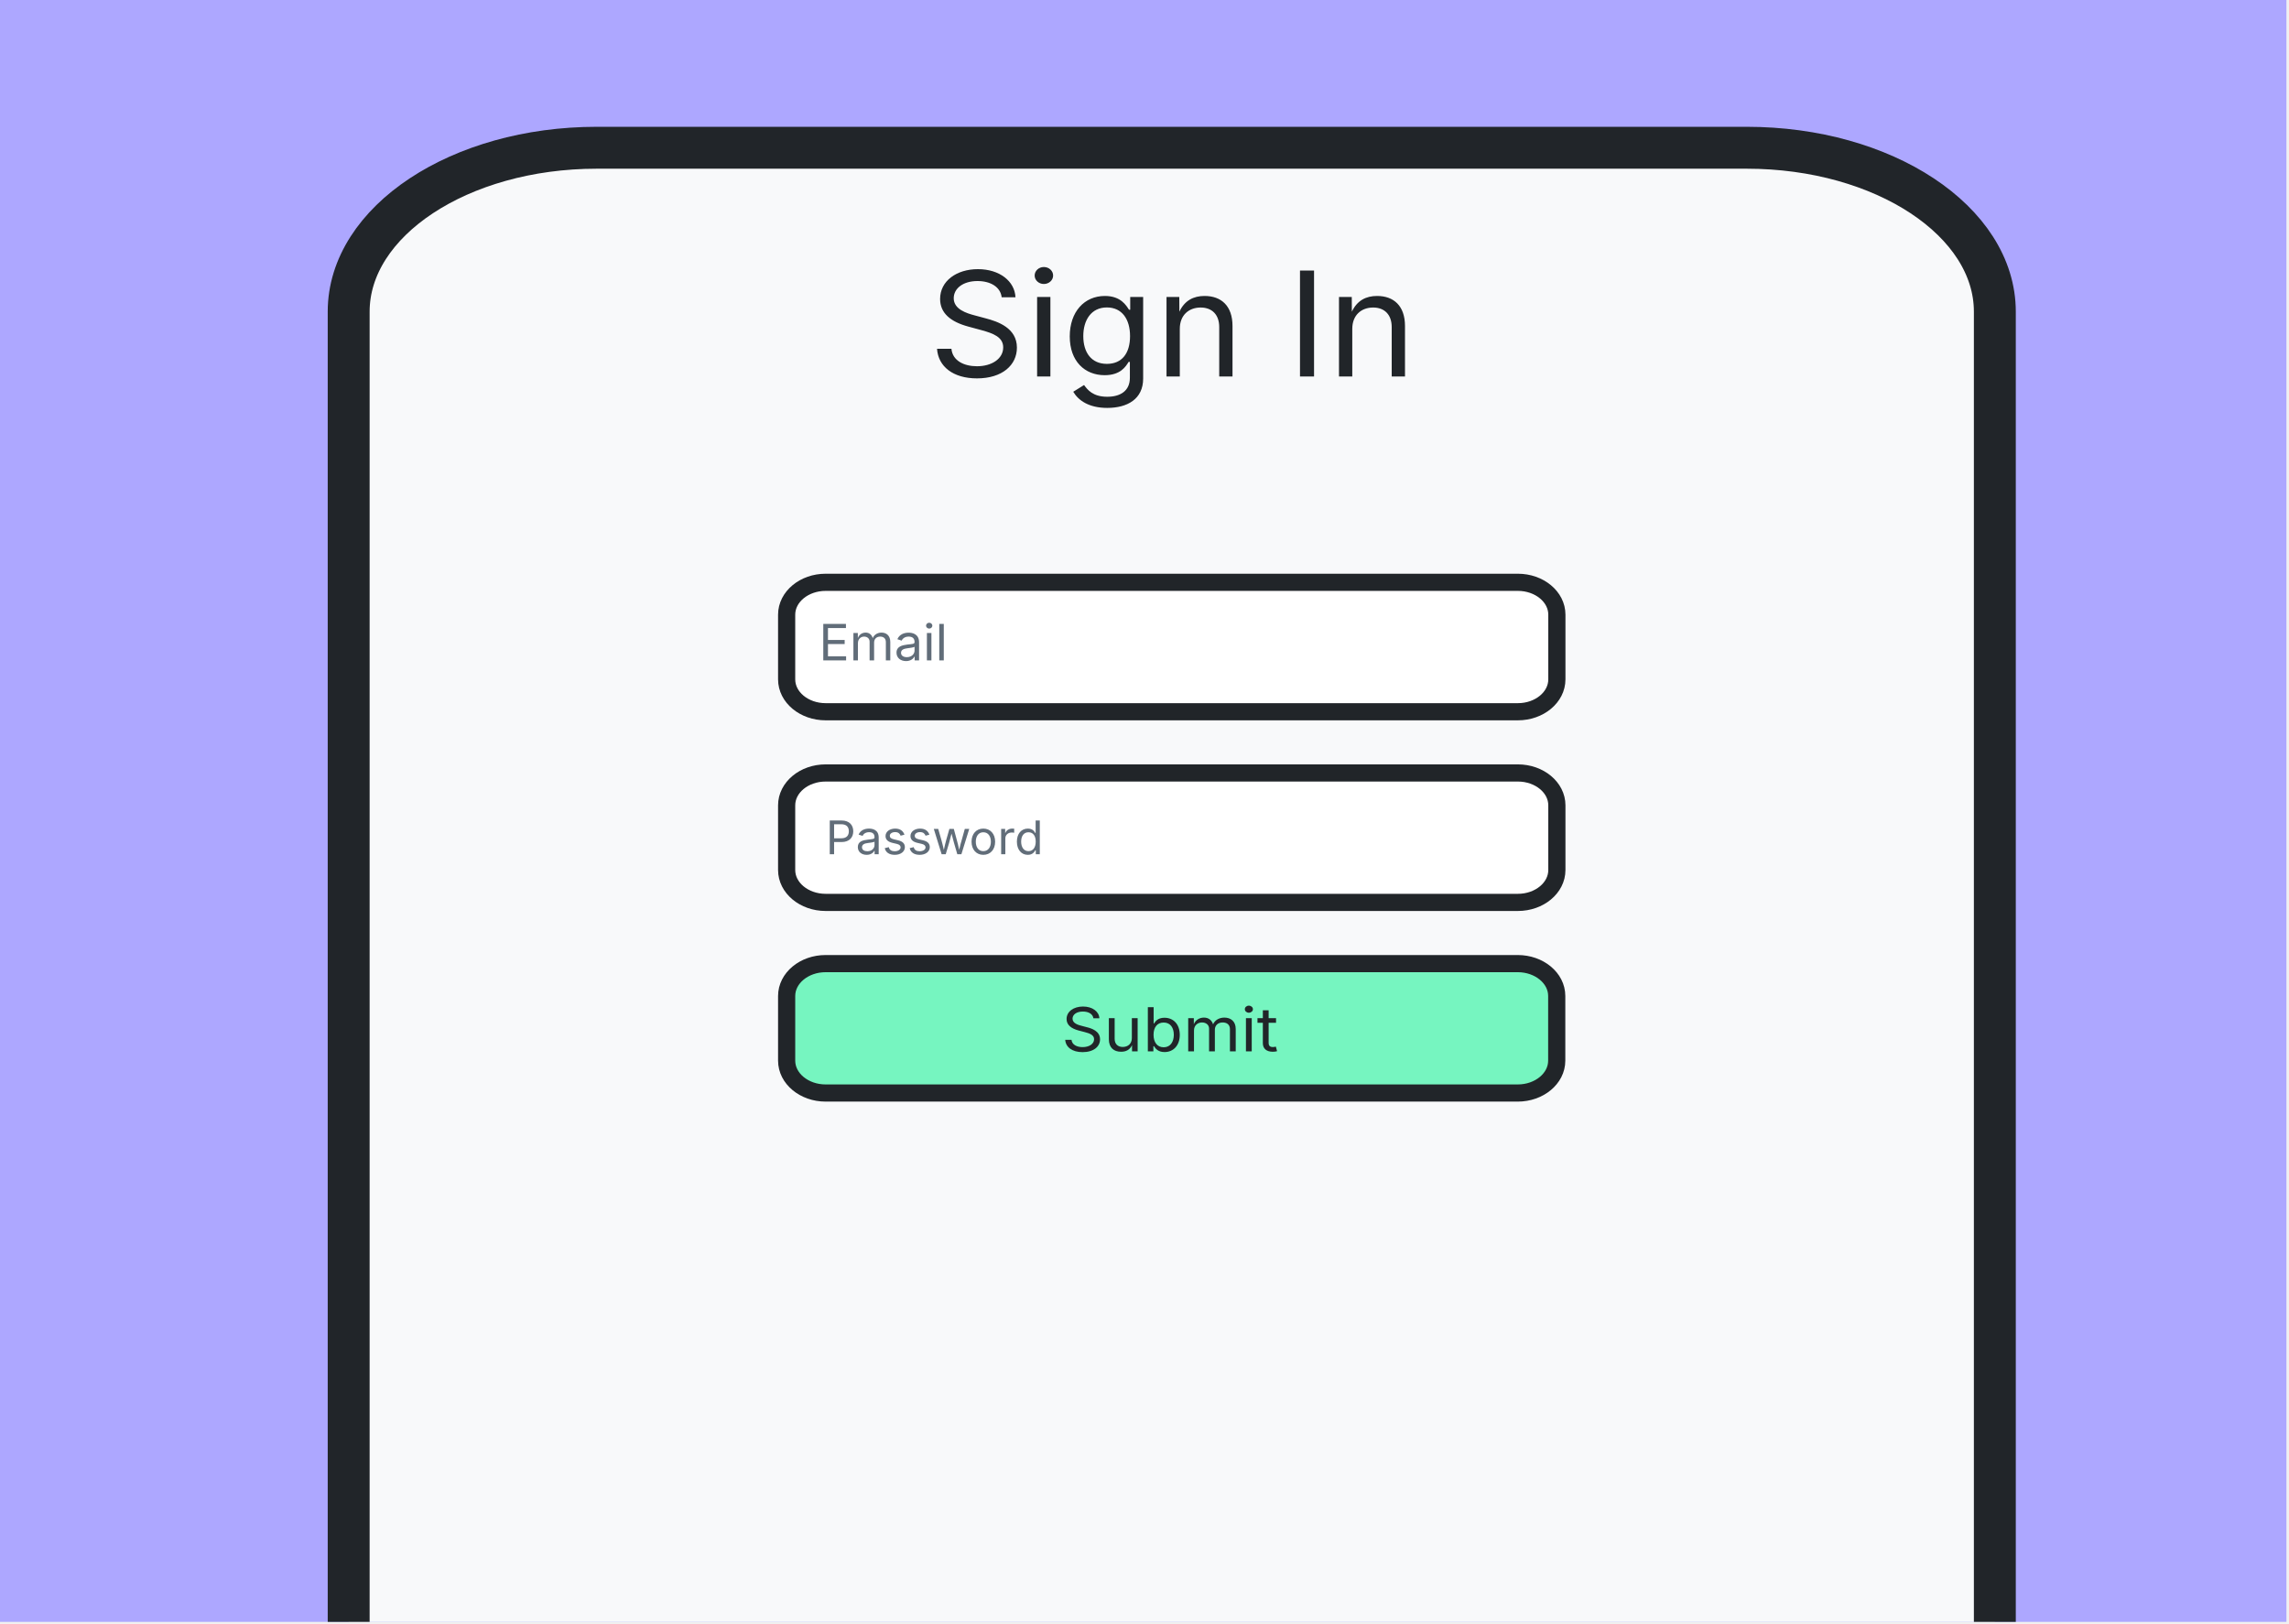
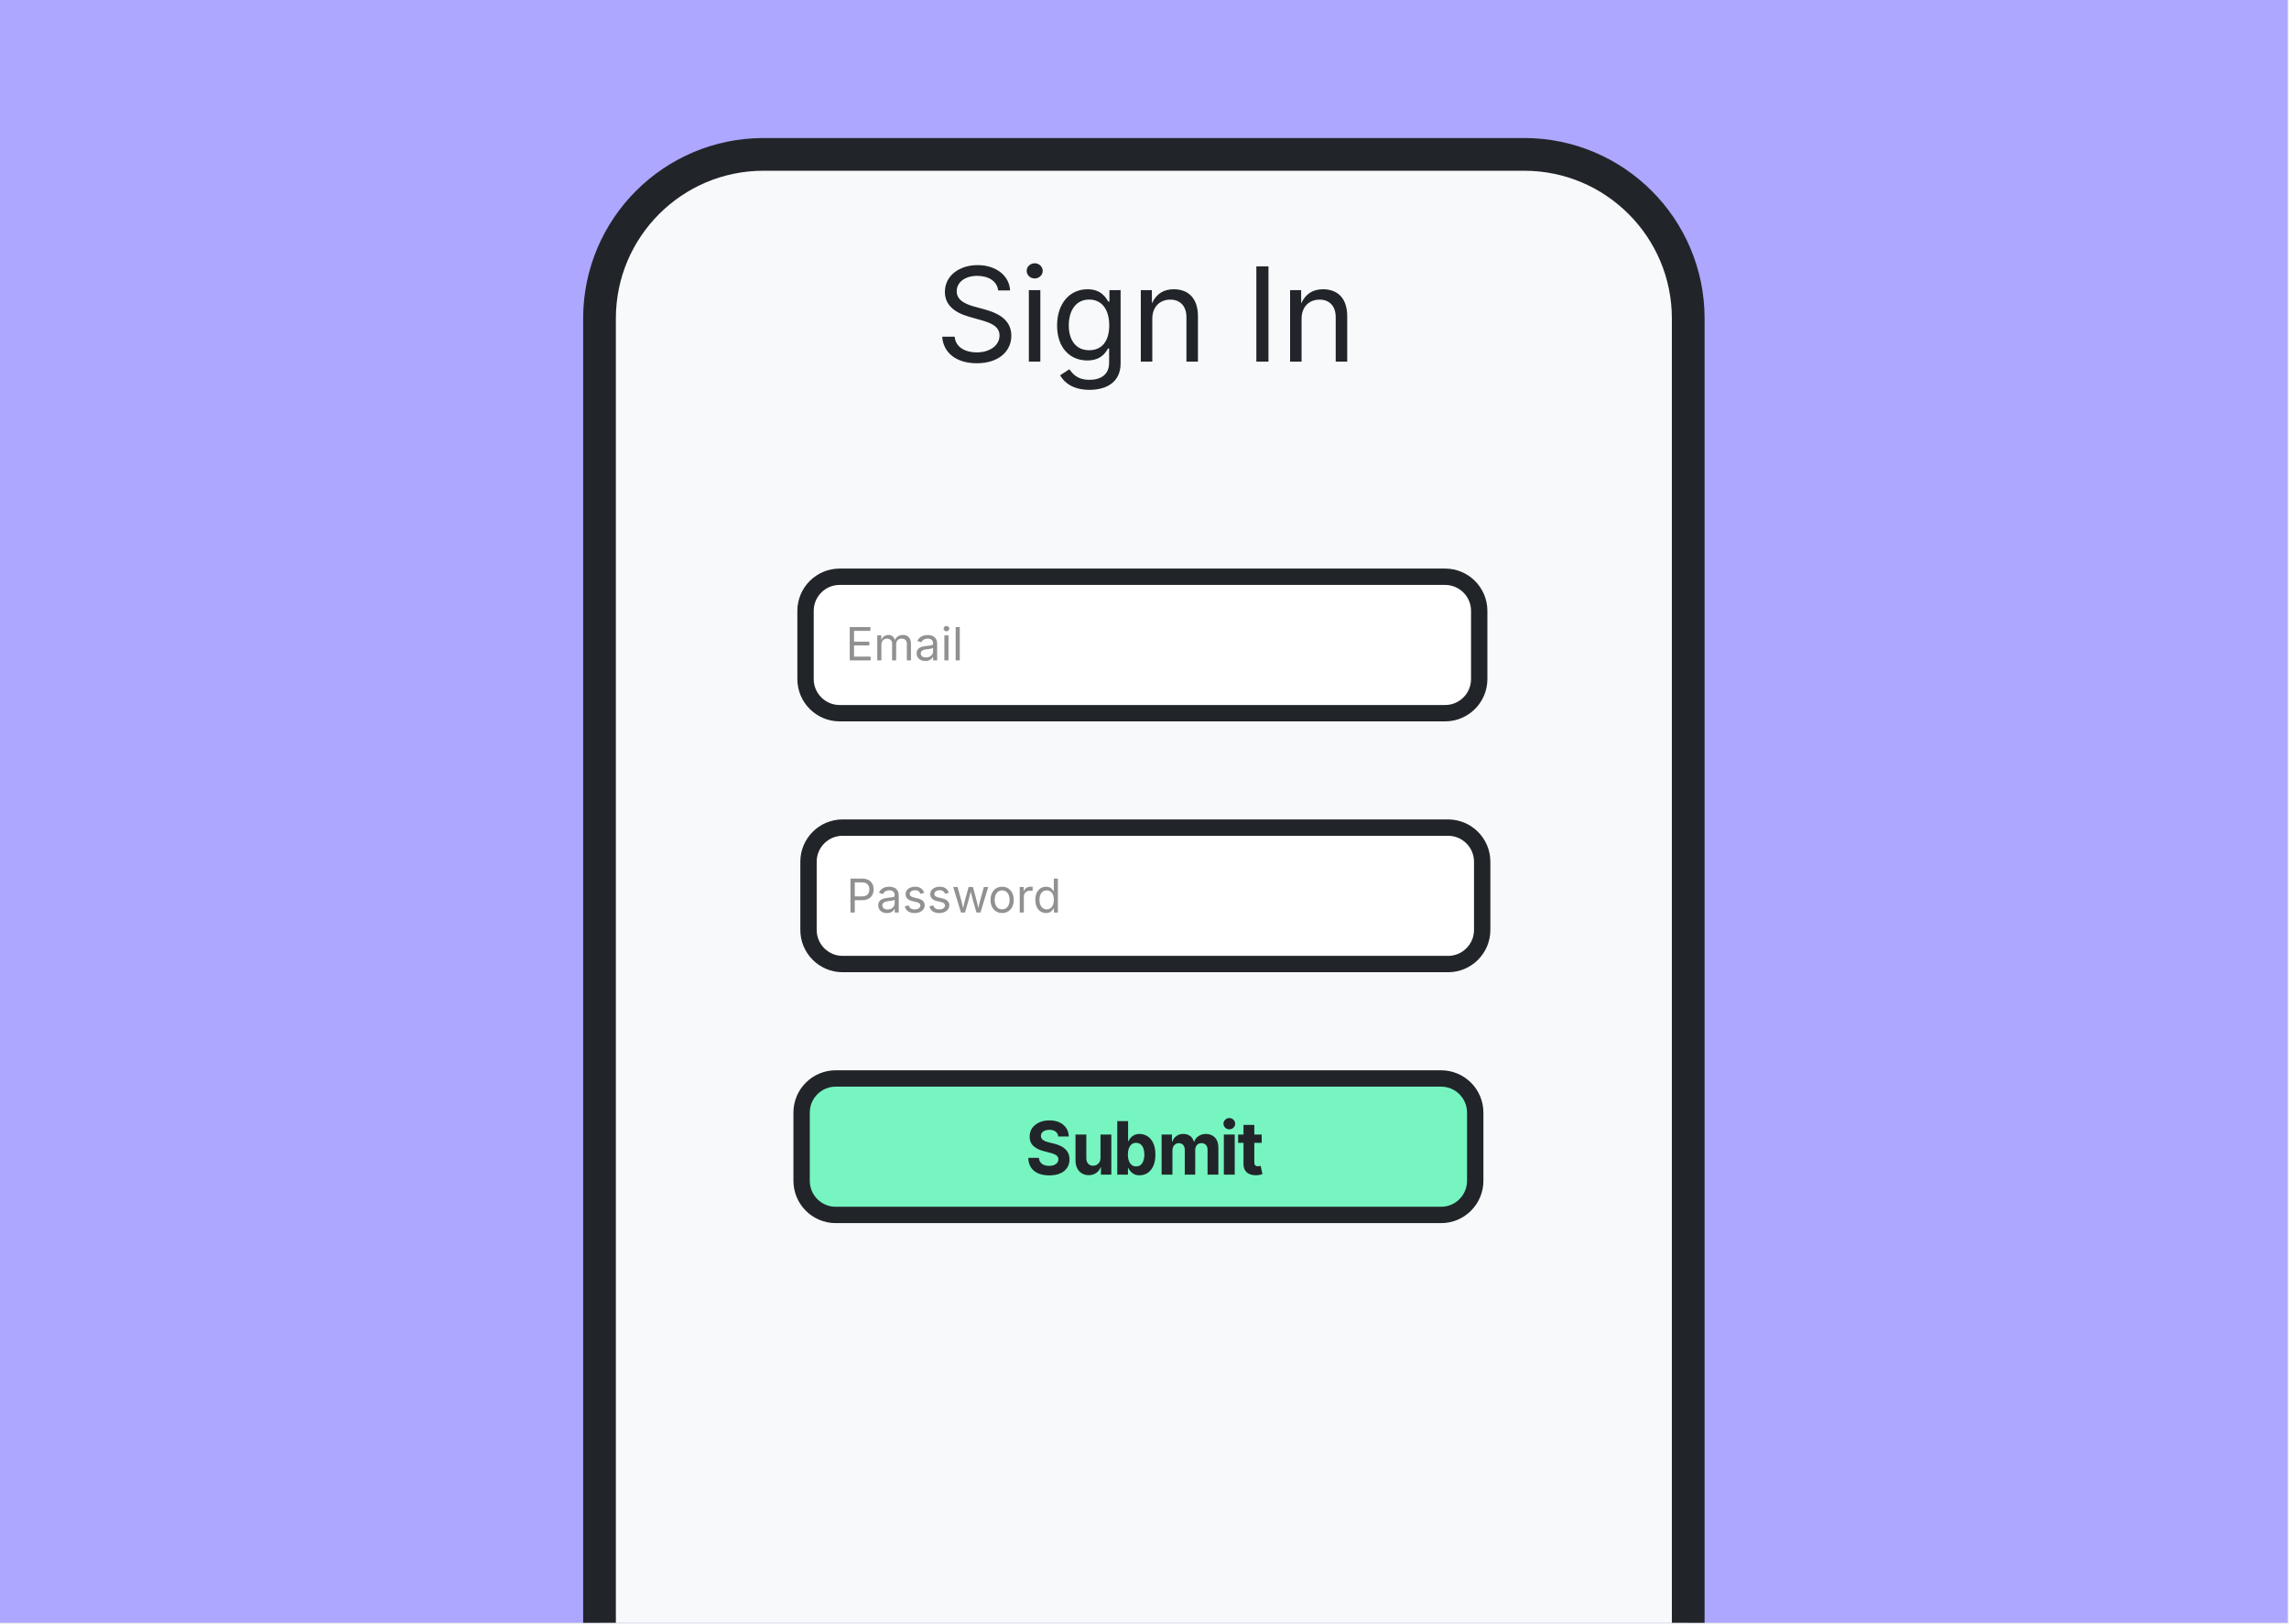
- <svg xmlns="http://www.w3.org/2000/svg" width="100%" height="100%" viewBox="0 0 420 298" version="1.1" xml:space="preserve" style="fill-rule:evenodd;clip-rule:evenodd;stroke-linecap:round;stroke-linejoin:round;stroke-miterlimit:1.5;">
-   <rect id="Artboard1" x="0" y="0" width="419.528" height="297.638" style="fill:none;" />
+ <svg xmlns="http://www.w3.org/2000/svg" width="100%" height="100%" viewBox="0 0 1749 1241" version="1.1" xml:space="preserve" style="fill-rule:evenodd;clip-rule:evenodd;stroke-linecap:round;stroke-linejoin:round;stroke-miterlimit:1.5;">
+   <rect id="Artboard2" x="0" y="0" width="1748.03" height="1240.16" style="fill:none;" />
  <clipPath id="_clip1">
-     <rect x="0" y="0" width="419.528" height="297.638" />
+     <rect id="Artboard21" x="0" y="0" width="1748.03" height="1240.16" />
  </clipPath>
  <g clip-path="url(#_clip1)">
+     <rect id="Artboard1" x="0" y="0" width="1748.03" height="1240.16" style="fill:none;" />
    <g>
-       <rect x="0" y="0" width="419.528" height="297.639" style="fill:#ada7ff;" />
      <g>
-         <path d="M366.026,57.198c0,-16.603 -20.393,-30.083 -45.512,-30.083l-211.025,0c-25.119,0 -45.512,13.48 -45.512,30.083l-0,241.469c-0,16.604 20.393,30.083 45.512,30.083l211.025,0c25.119,0 45.512,-13.479 45.512,-30.083l0,-241.469Z" style="fill:#f8f9fa;stroke:#212529;stroke-width:7.69px;" />
-       </g>
-       <g>
+         <rect x="0" y="0" width="1748.03" height="1240.16" style="fill:#ada7ff;" />
+         <g>
+           <path d="M1289.95,243.326c0,-69.179 -56.165,-125.345 -125.345,-125.345l-581.182,0c-69.179,0 -125.344,56.166 -125.344,125.345l0,1006.12c0,69.18 56.165,125.345 125.344,125.345l581.182,0c69.18,0 125.345,-56.165 125.345,-125.345l0,-1006.12Z" style="fill:#f8f9fa;stroke:#212529;stroke-width:25px;" />
+         </g>
+         <g>
+           <g>
+             <text x="714.255px" y="276.34px" style="font-family:'Inter-Regular_Bold', 'Inter', sans-serif;font-size:100px;fill:#212529;">Sign In</text>
+           </g>
+         </g>
        <g>
          <g>
            <g>
-               <path d="M285.664,112.802c0,-3.278 -3.207,-5.939 -7.157,-5.939l-127.011,0c-3.95,0 -7.157,2.661 -7.157,5.939l-0,11.878c-0,3.277 3.207,5.938 7.157,5.938l127.011,0c3.95,0 7.157,-2.661 7.157,-5.938l0,-11.878Z" style="fill:#fff;stroke:#212529;stroke-width:3.15px;" />
-               <g transform="matrix(1,0,0,0.981527,2.84217e-14,2.2389)">
-                 <text x="150.233px" y="121.199px" style="font-family:'Inter-Regular', 'Inter', sans-serif;font-size:9.38px;fill:#616d79;">Email</text>
+               <g>
+                 <path d="M1130.25,466.83c-0,-14.387 -11.681,-26.068 -26.068,-26.068l-462.611,0c-14.387,0 -26.068,11.681 -26.068,26.068l-0,52.136c-0,14.388 11.681,26.069 26.068,26.069l462.611,0c14.387,0 26.068,-11.681 26.068,-26.069l-0,-52.136Z" style="fill:#fff;stroke:#212529;stroke-width:12.5px;" />
+                 <g transform="matrix(1,0,0,0.981527,0,9.32299)">
+                   <text x="646.14px" y="504.686px" style="font-family:'Inter-Regular', 'Inter', sans-serif;font-size:35.659px;fill:#919191;">Email</text>
+                 </g>
              </g>
            </g>
-             <g>
-               <path d="M285.664,147.79c0,-3.278 -3.207,-5.939 -7.157,-5.939l-127.011,-0c-3.95,-0 -7.157,2.661 -7.157,5.939l-0,11.877c-0,3.278 3.207,5.939 7.157,5.939l127.011,0c3.95,0 7.157,-2.661 7.157,-5.939l0,-11.877Z" style="fill:#fff;stroke:#212529;stroke-width:3.15px;" />
-               <g transform="matrix(1,0,0,0.981527,0,2.89596)">
-                 <text x="151.486px" y="156.769px" style="font-family:'Inter-Regular', 'Inter', sans-serif;font-size:8.67px;fill:#616d79;">Passw<tspan x="177.828px 183.001px 186.08px " y="156.769px 156.769px 156.769px ">ord</tspan>
-                 </text>
-               </g>
-             </g>
+           </g>
+         </g>
+         <g>
+           <g>
+             <path d="M1132.52,658.542c0,-14.388 -11.681,-26.068 -26.068,-26.068l-462.611,-0c-14.387,-0 -26.068,11.68 -26.068,26.068l0,52.136c0,14.387 11.681,26.068 26.068,26.068l462.611,-0c14.387,-0 26.068,-11.681 26.068,-26.068l0,-52.136Z" style="fill:#fff;stroke:#212529;stroke-width:12.5px;" />
+             <text x="646.688px" y="697.349px" style="font-family:'Inter-Regular', 'Inter', sans-serif;font-size:35.659px;fill:#919191;">Passw<tspan x="755.032px 776.306px 788.969px " y="697.349px 697.349px 697.349px ">ord</tspan>
+             </text>
          </g>
        </g>
      </g>
      <g>
        <g>
-           <g transform="matrix(1,0,0,0.963182,-2.84217e-14,2.54375)">
-             <text x="170.357px" y="69.09px" style="font-family:'Inter-Regular_Bold', 'Inter', sans-serif;font-size:27.748px;fill:#212529;">Sign In</text>
+           <path d="M1127.2,850.259c0,-14.391 -11.679,-26.075 -26.067,-26.075l-462.567,0c-14.386,0 -26.066,11.684 -26.066,26.075l0,52.15c0,14.391 11.68,26.075 26.066,26.075l462.567,0c14.388,0 26.067,-11.684 26.067,-26.075l0,-52.15Z" style="fill:#76f5c0;stroke:#212529;stroke-width:12.5px;" />
+           <g>
+             <g>
+               <path d="M808.593,868.542c-0.164,-1.631 -0.821,-2.869 -2.026,-3.769c-1.204,-0.9 -2.792,-1.35 -4.764,-1.35c-1.423,-0 -2.573,0.225 -3.504,0.618c-0.986,0.394 -1.697,0.957 -2.19,1.632c-0.493,0.675 -0.712,1.463 -0.767,2.363c0,0.731 0.164,1.35 0.493,1.913c0.329,0.562 0.767,1.013 1.369,1.406c0.602,0.394 1.259,0.732 2.026,1.013c0.766,0.281 1.588,0.506 2.464,0.731l3.559,0.844c1.752,0.45 3.34,0.957 4.764,1.632c1.478,0.675 2.738,1.463 3.778,2.475c1.095,0.957 1.916,2.082 2.519,3.432c0.547,1.294 0.876,2.813 0.876,4.501c-0,2.532 -0.602,4.67 -1.862,6.527c-1.205,1.8 -2.957,3.263 -5.256,4.219c-2.3,1.013 -5.093,1.519 -8.323,1.519c-3.231,0 -6.024,-0.506 -8.433,-1.519c-2.354,-1.013 -4.216,-2.475 -5.53,-4.501c-1.314,-1.969 -2.026,-4.444 -2.081,-7.37l8.159,0c0.055,1.35 0.438,2.476 1.15,3.376c0.657,0.956 1.588,1.631 2.737,2.081c1.15,0.45 2.41,0.675 3.888,0.675c1.424,0 2.683,-0.225 3.724,-0.618c1.04,-0.45 1.861,-1.013 2.464,-1.801c0.547,-0.731 0.876,-1.631 0.876,-2.588c-0,-0.956 -0.274,-1.688 -0.822,-2.306c-0.492,-0.676 -1.259,-1.182 -2.299,-1.632c-0.986,-0.45 -2.191,-0.844 -3.669,-1.182l-4.326,-1.125c-3.34,-0.844 -6.023,-2.138 -7.939,-3.938c-1.972,-1.8 -2.903,-4.163 -2.903,-7.201c0,-2.476 0.658,-4.67 1.917,-6.47c1.314,-1.857 3.121,-3.32 5.421,-4.389c2.245,-1.012 4.873,-1.519 7.775,-1.519c2.957,0 5.531,0.507 7.721,1.519c2.19,1.069 3.942,2.532 5.147,4.389c1.259,1.856 1.862,3.994 1.916,6.413l-8.049,0Z" style="fill:#212529;fill-rule:nonzero;" />
+             </g>
+             <g>
+               <path d="M840.887,884.633l0,-17.61l8.269,0l-0,30.663l-7.94,-0l-0,-5.57l-0.274,-0c-0.712,1.8 -1.807,3.263 -3.395,4.332c-1.533,1.069 -3.449,1.631 -5.694,1.631c-1.972,0 -3.724,-0.45 -5.257,-1.406c-1.533,-0.9 -2.738,-2.251 -3.559,-3.938c-0.876,-1.745 -1.259,-3.826 -1.259,-6.189l-0,-19.523l8.268,0l-0,18.004c-0,1.8 0.438,3.263 1.423,4.276c0.931,1.069 2.191,1.575 3.724,1.575c0.985,-0 1.916,-0.225 2.792,-0.675c0.876,-0.507 1.588,-1.182 2.136,-2.138c0.547,-0.9 0.766,-2.082 0.766,-3.432Z" style="fill:#212529;fill-rule:nonzero;" />
+             </g>
+             <g>
+               <path d="M853.698,897.686l0,-40.902l8.269,-0l-0,15.359l0.273,0c0.384,-0.844 0.876,-1.688 1.588,-2.532c0.712,-0.844 1.588,-1.575 2.738,-2.138c1.095,-0.562 2.519,-0.9 4.162,-0.9c2.19,0 4.216,0.619 6.023,1.744c1.861,1.182 3.34,2.926 4.435,5.289c1.095,2.307 1.643,5.232 1.643,8.777c-0,3.431 -0.548,6.301 -1.588,8.664c-1.095,2.363 -2.519,4.107 -4.381,5.345c-1.807,1.181 -3.887,1.8 -6.132,1.8c-1.588,-0 -2.957,-0.281 -4.107,-0.844c-1.095,-0.563 -2.026,-1.238 -2.738,-2.082c-0.712,-0.787 -1.259,-1.631 -1.643,-2.475l-0.383,-0l0,4.895l-8.159,-0Zm8.104,-15.36c0,1.857 0.274,3.432 0.767,4.782c0.493,1.351 1.205,2.42 2.135,3.151c0.931,0.788 2.081,1.125 3.395,1.125c1.369,0 2.519,-0.337 3.45,-1.125c0.931,-0.788 1.643,-1.857 2.081,-3.207c0.492,-1.35 0.766,-2.925 0.766,-4.726c0,-1.744 -0.274,-3.319 -0.712,-4.669c-0.492,-1.351 -1.204,-2.42 -2.135,-3.151c-0.931,-0.731 -2.081,-1.125 -3.45,-1.125c-1.369,-0 -2.464,0.337 -3.395,1.069c-0.93,0.787 -1.642,1.8 -2.135,3.15c-0.493,1.351 -0.767,2.926 -0.767,4.726Z" style="fill:#212529;fill-rule:nonzero;" />
+             </g>
+             <g>
+               <path d="M887.578,897.686l0,-30.663l7.885,0l-0,5.401l0.328,0c0.603,-1.8 1.643,-3.263 3.122,-4.275c1.423,-1.013 3.175,-1.576 5.201,-1.576c2.026,0 3.778,0.563 5.257,1.576c1.424,1.068 2.354,2.475 2.847,4.275l0.329,0c0.602,-1.744 1.697,-3.207 3.285,-4.219c1.588,-1.069 3.504,-1.632 5.695,-1.632c2.792,0 5.037,0.957 6.789,2.757c1.753,1.8 2.629,4.388 2.629,7.708l-0,20.648l-8.268,-0l-0,-18.96c-0,-1.688 -0.438,-2.982 -1.315,-3.826c-0.876,-0.844 -1.971,-1.294 -3.285,-1.294c-1.533,-0 -2.683,0.506 -3.559,1.463c-0.821,1.012 -1.259,2.306 -1.259,3.882l-0,18.735l-7.995,-0l0,-19.129c0,-1.519 -0.438,-2.701 -1.259,-3.601c-0.876,-0.9 -1.971,-1.35 -3.34,-1.35c-0.931,-0 -1.752,0.225 -2.464,0.731c-0.712,0.45 -1.314,1.125 -1.753,1.969c-0.383,0.844 -0.602,1.857 -0.602,2.982l0,18.398l-8.268,-0Z" style="fill:#212529;fill-rule:nonzero;" />
+             </g>
+             <g>
+               <path d="M935.123,897.686l0,-30.663l8.323,0l0,30.663l-8.323,-0Zm4.217,-34.657c-1.26,-0 -2.3,-0.394 -3.176,-1.238c-0.876,-0.844 -1.314,-1.857 -1.314,-3.038c-0,-1.182 0.438,-2.194 1.314,-3.038c0.876,-0.844 1.916,-1.294 3.121,-1.294c1.259,-0 2.3,0.45 3.176,1.294c0.876,0.844 1.314,1.856 1.314,3.038c-0,1.181 -0.438,2.194 -1.314,3.038c-0.876,0.844 -1.917,1.238 -3.121,1.238Z" style="fill:#212529;fill-rule:nonzero;" />
+             </g>
+             <g>
+               <path d="M964.047,867.023l-0,6.358l-18.015,-0l-0,-6.358l18.015,0Zm-13.908,-7.37l8.268,0l-0,28.581c-0,0.787 0.109,1.406 0.328,1.856c0.274,0.45 0.603,0.732 0.986,0.9c0.438,0.169 0.931,0.282 1.478,0.282c0.384,-0 0.767,-0.056 1.15,-0.113c0.438,-0.112 0.712,-0.169 0.931,-0.169l1.314,6.302c-0.438,0.168 -1.04,0.337 -1.752,0.506c-0.767,0.169 -1.698,0.281 -2.793,0.338c-1.971,0.056 -3.723,-0.225 -5.201,-0.844c-1.534,-0.619 -2.684,-1.576 -3.505,-2.926c-0.821,-1.294 -1.259,-2.982 -1.204,-5.007l-0,-29.706Z" style="fill:#212529;fill-rule:nonzero;" />
+             </g>
          </g>
-         </g>
-       </g>
-     </g>
-     <g>
-       <g>
-         <path d="M285.639,182.776c-0,-3.277 -3.207,-5.937 -7.156,-5.937l-126.989,-0c-3.949,-0 -7.155,2.66 -7.155,5.937l-0,11.876c-0,3.277 3.206,5.937 7.155,5.937l126.989,0c3.949,0 7.156,-2.66 7.156,-5.937l-0,-11.876Z" style="fill:#76f5c0;stroke:#212529;stroke-width:3.15px;" />
-         <g transform="matrix(1,0,0,0.92218,-2.84217e-14,15.0149)">
-           <text x="194.767px" y="192.944px" style="font-family:'Inter-Regular_Bold', 'Inter', sans-serif;font-size:12.094px;fill:#212529;">Submit</text>
        </g>
      </g>
    </g>
  </g>
</svg>
